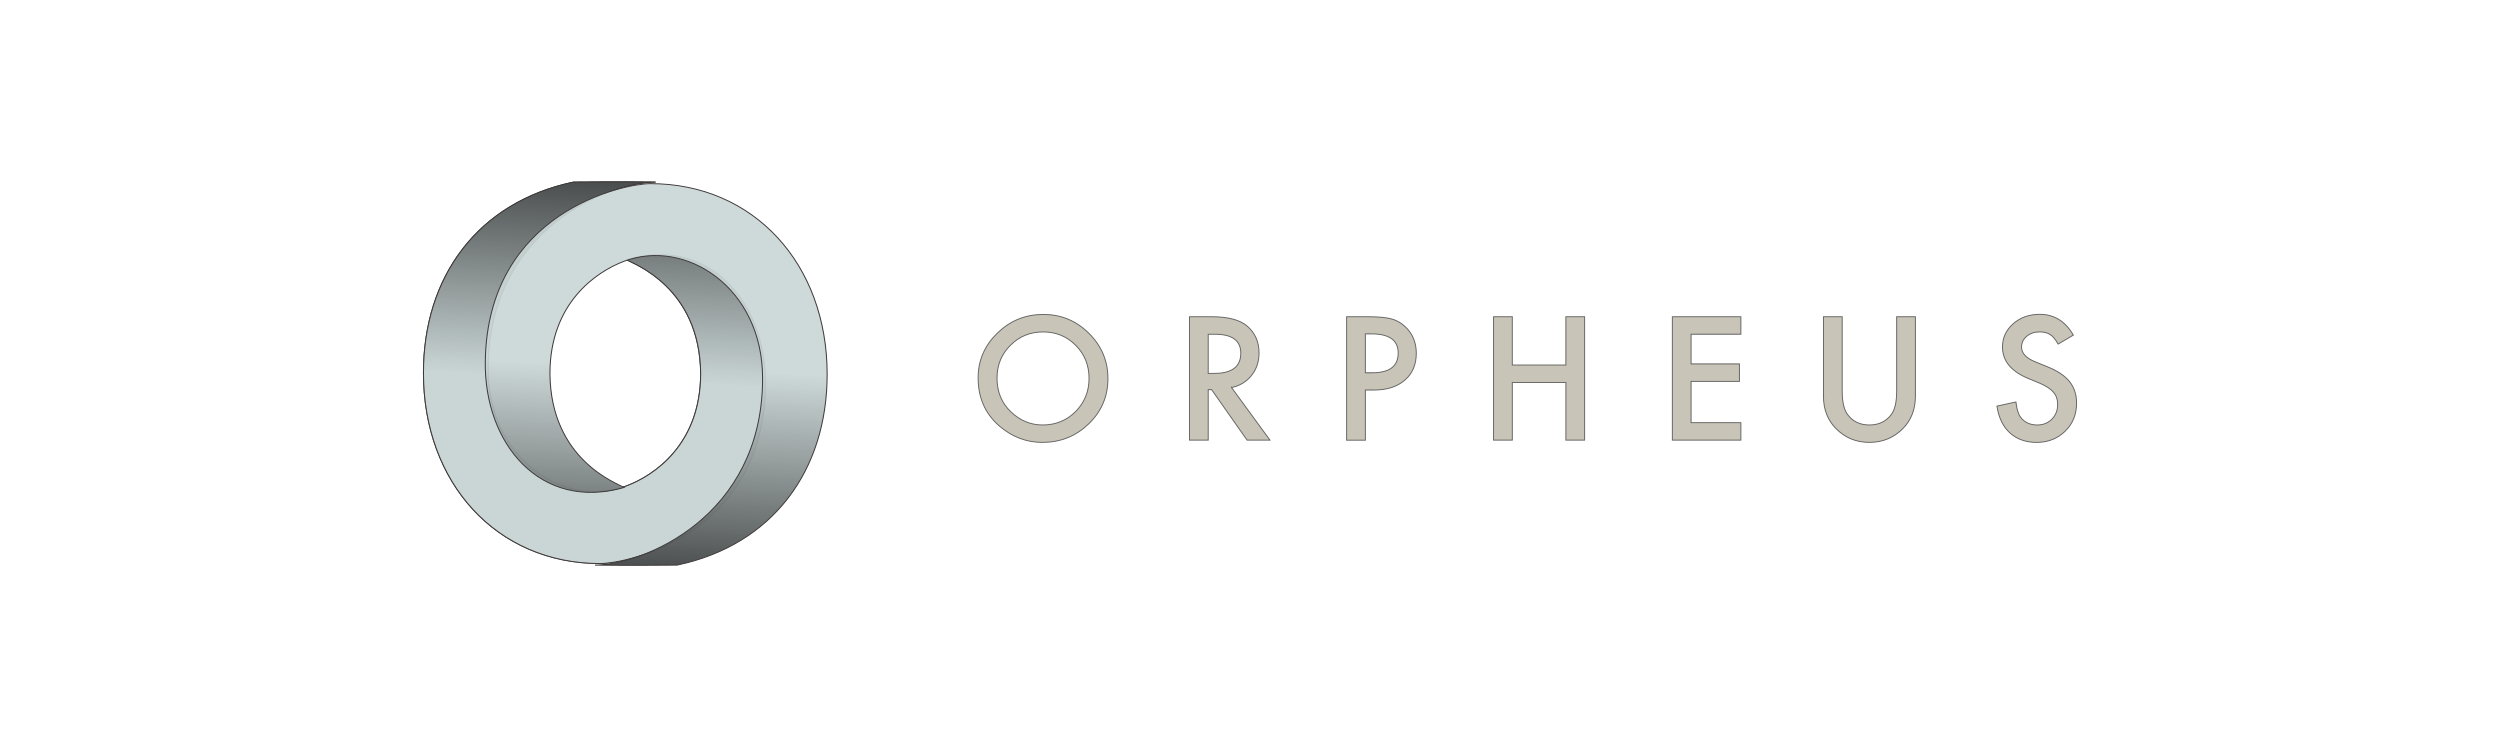
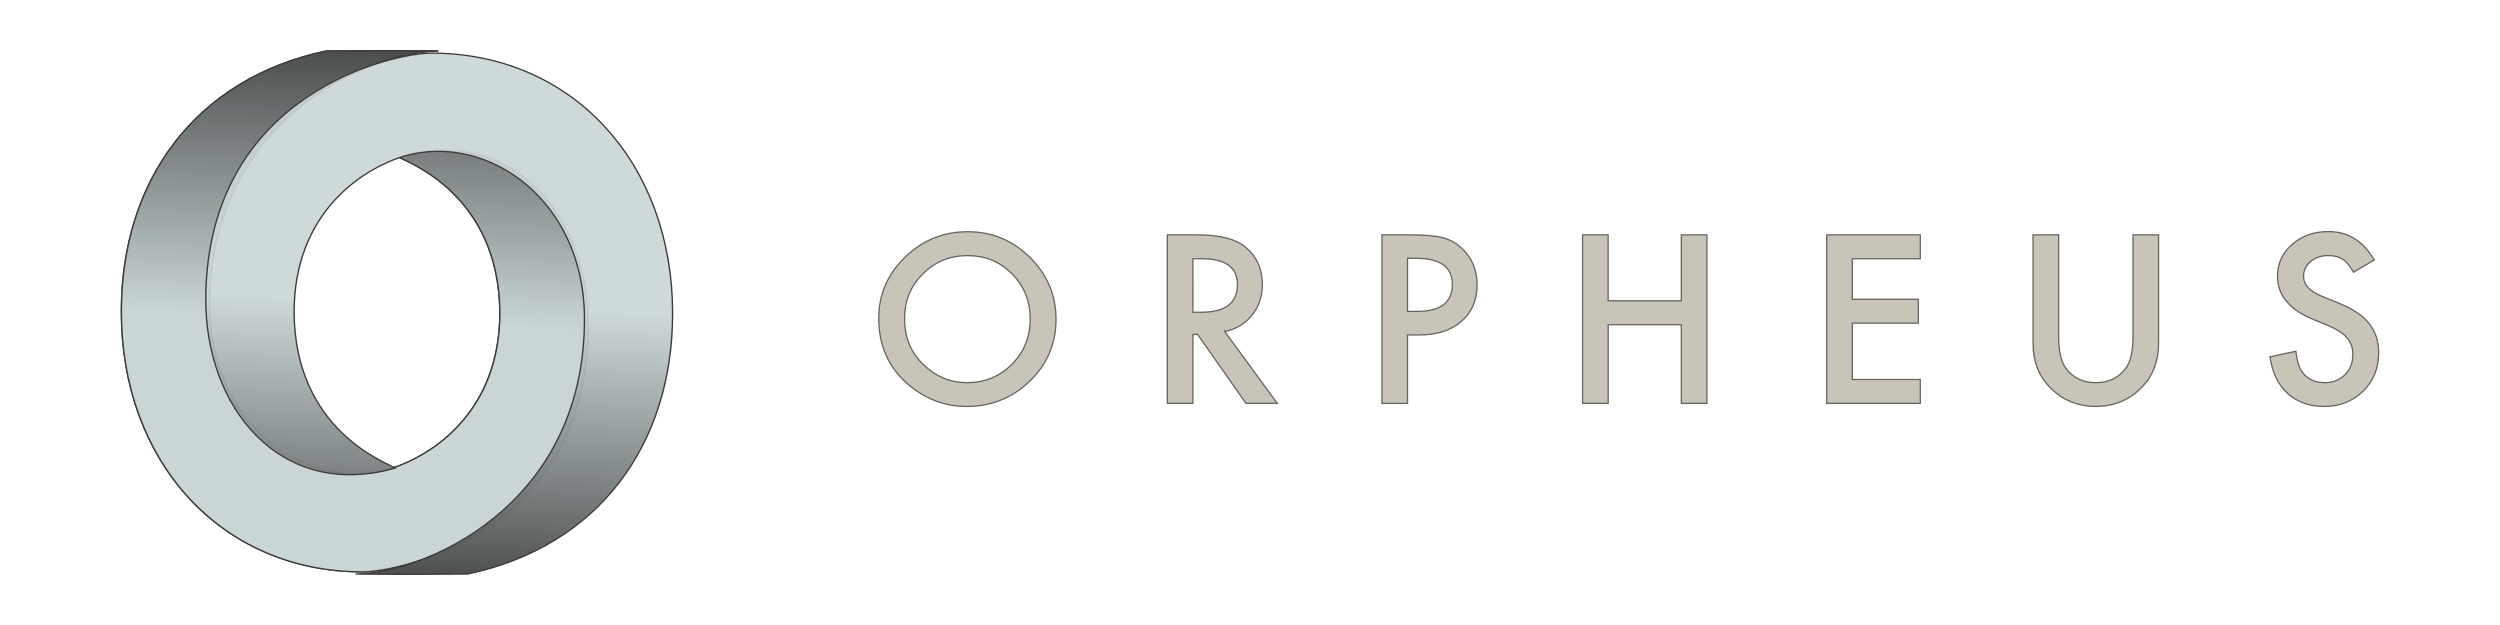
- <svg xmlns="http://www.w3.org/2000/svg" xmlns:xlink="http://www.w3.org/1999/xlink" xml:space="preserve" viewBox="0 0 1000 300" version="1.1" id="svg7">
-   <defs id="defs4">
-     <linearGradient id="b">
-       <stop offset="0" stop-color="#fff" id="stop1" />
-       <stop offset="1" style="stop-color:#2c2c2c;stop-opacity:1" id="stop2" />
-     </linearGradient>
-     <linearGradient id="a">
-       <stop offset="0" stop-color="#fff" id="stop3" />
-       <stop offset="1" style="stop-color:#2a2a2a;stop-opacity:1" id="stop4" />
-     </linearGradient>
-     <linearGradient xlink:href="#a" id="d" x1="-553.27" x2="-666.12" y1="525.91" y2="413.05" gradientTransform="matrix(-1.15967 0 0 .9987 -614.19 -388.84)" gradientUnits="userSpaceOnUse" />
-     <linearGradient xlink:href="#a" id="e" x1="-553.27" x2="-715.525" y1="525.91" y2="365.122" gradientTransform="matrix(-1.15967 0 0 .9987 -613.356 -389.193)" gradientUnits="userSpaceOnUse" />
-     <linearGradient xlink:href="#linearGradient6" id="linearGradient1" gradientUnits="userSpaceOnUse" gradientTransform="matrix(-0.99884,0,0,0.9987,-529.01,-388.84)" x1="-525.084" y1="468.773" x2="-530.577" y2="354.365" />
-     <linearGradient id="linearGradient6">
-       <stop offset="0" id="stop5" style="stop-color:#cad6d6;stop-opacity:0.927;" />
-       <stop stop-color="#fff" offset="1" id="stop6" style="stop-color:#19191a;stop-opacity:1;" />
+ <svg xmlns="http://www.w3.org/2000/svg" xmlns:xlink="http://www.w3.org/1999/xlink" width="200" height="50">
+   <defs>
+     <linearGradient id="A" x1="-4.535" y1="79.323" x2=".952" y2="-34.936" gradientUnits="userSpaceOnUse">
+       <stop offset="0" stop-color="#cad6d6" stop-opacity=".927" />
+       <stop stop-color="#19191a" offset="1" />
    </linearGradient>
  </defs>
-   <g id="g8">
-     <g id="g1" transform="matrix(1.012377,0,0,0.9527517,169.3862,72.97885)" style="display:inline;stroke-width:0.406;stroke-dasharray:none">
-       <path d="M 80.177,32.442 C 113.355,22.316 135.502,50.89 135.075,85.23 134.29,148.273 80.199,160 69.836,160 28.944,160 0,126.204 0,79.964 0,39.625 21.44,8.343 59.253,-0.154 c 10.365,-0.015 14.115,-0.222 32.473,0 C 73.052,-0.085 25.502,19.764 25.502,78.251 c 0,38.141 30.413,58.96 54.792,49.138 C 91.208,122.992 109.526,109.904 109.526,80.218 109.24,44.024 82.984,34.123 80.177,32.442 Z" color="#000000" fill="url(#linearGradient3002)" id="use8" style="display:inline;fill:url(#linearGradient1);fill-rule:evenodd;stroke:#3f3a3a;stroke-width:0.406;stroke-dasharray:none" />
-       <use x="0" y="0" xlink:href="#use8" fill="#3f3a3a" stroke="#3f3a3a" id="use10" style="display:inline;stroke-width:0.406;stroke-dasharray:none" />
-       <use x="0" y="0" xlink:href="#use8" transform="rotate(180,79.75,80.25)" fill="#3f3a3a" stroke="#3f3a3a" id="use11" style="display:inline;stroke-width:0.406;stroke-dasharray:none" />
+   <g transform="matrix(.273098 0 0 .273098 -36.54903 -15.81102)">
+     <g transform="matrix(1.012377 0 0 .952752 169.3862 72.97885)" stroke-width=".406">
+       <path d="M80.177 32.442C113.355 22.316 135.502 50.89 135.075 85.23 134.29 148.273 80.199 160 69.836 160 28.944 160 0 126.204 0 79.964 0 39.625 21.44 8.343 59.253-.154c10.365-.015 14.115-.222 32.473 0C73.052-.085 25.502 19.764 25.502 78.251c0 38.141 30.413 58.96 54.792 49.138 10.914-4.397 29.232-17.484 29.232-47.171-.287-36.194-26.542-46.095-29.349-47.776z" fill="url(#A)" id="B" fill-rule="evenodd" stroke="#3f3a3a" stroke-width=".406" stroke-dasharray="none" />
+       <g fill="#3f3a3a" stroke="#3f3a3a">
+         <use xlink:href="#B" />
+         <use xlink:href="#B" transform="rotate(180 79.75 80.25)" />
+       </g>
    </g>
-     <g aria-label="ORPHEUS" style="font-weight:500;font-size:7.444px;font-family:&quot;DM Mono&quot;;-inkscape-font-specification:&quot;DM Mono, Medium&quot;;text-align:center;letter-spacing:2.619px;text-anchor:middle;fill:#c8c4b7;stroke:#000;stroke-width:.043;stroke-opacity:.84;stop-color:#000" id="g7">
-       <path d="M24.016 9.96q0-1.184.869-2.034.865-.85 2.078-.85 1.2 0 2.058.857.861.858.861 2.06 0 1.211-.865 2.054-.869.847-2.097.847-1.087 0-1.952-.752-.952-.833-.952-2.181zm.854.012q0 .93.625 1.53.622.6 1.436.6.883 0 1.49-.61.607-.619.607-1.506 0-.897-.6-1.504-.596-.61-1.475-.61-.876 0-1.48.61-.603.603-.603 1.49zM35.467 10.4l1.738 2.392h-1.036l-1.603-2.297h-.153v2.297h-.847V7.18h.993q1.112 0 1.606.418.545.466.545 1.229 0 .596-.341 1.025-.342.429-.902.549zm-1.054-.643h.27q1.202 0 1.202-.92 0-.86-1.17-.86h-.302ZM41.514 10.513v2.28h-.847V7.18h.96q.705 0 1.065.099.363.098.64.37.483.473.483 1.193 0 .77-.516 1.22-.517.451-1.392.451zm0-.785h.316q1.167 0 1.167-.897 0-.87-1.203-.87h-.28zM48.153 9.376h2.42V7.18h.848v5.612h-.847v-2.62h-2.42v2.62h-.848V7.18h.847zM58.482 7.976h-2.25v1.349h2.184v.796h-2.184v1.875h2.25v.796h-3.097V7.18h3.097zM63.06 7.18v3.38q0 .724.236 1.058.353.484.992.484.644 0 .996-.484.237-.323.237-1.057V7.18h.846v3.612q0 .887-.552 1.461-.622.64-1.527.64t-1.522-.64q-.553-.574-.553-1.46V7.18Z" style="font-weight:400;font-family:Futura;-inkscape-font-specification:&quot;Futura, Normal&quot;;text-align:start;text-anchor:start;stroke:#4d4d4d" transform="matrix(8.85244 0 0 8.79788 178.647 63.52)" id="path6" />
-       <path d="m73.505 8.016-.687.408q-.193-.335-.367-.437-.182-.116-.47-.116-.352 0-.585.2-.232.196-.232.494 0 .411.61.662l.56.229q.684.276 1 .676.316.396.316.974 0 .774-.516 1.28-.52.508-1.29.508-.731 0-1.207-.432-.469-.433-.585-1.218l.857-.189q.059.494.204.683.262.364.763.364.396 0 .658-.266.262-.265.262-.672 0-.164-.047-.298-.044-.138-.142-.25-.095-.117-.247-.215-.153-.102-.364-.193l-.541-.225q-1.153-.487-1.153-1.425 0-.632.484-1.058.483-.429 1.203-.429.97 0 1.516.945z" style="font-weight:400;font-family:Futura;-inkscape-font-specification:&quot;Futura, Normal&quot;;text-align:start;text-anchor:start;display:inline;stroke:#4d4d4d" transform="matrix(8.85244 0 0 8.79788 178.647 63.52)" id="path7" />
-     </g>
+     <path d="M391.247 151.147q0-10.417 7.693-17.895 7.657-7.478 18.395-7.478 10.623 0 18.218 7.54 7.622 7.549 7.622 18.124 0 10.654-7.657 18.071-7.693 7.452-18.564 7.452-9.623 0-17.28-6.616-8.428-7.329-8.428-19.188zm7.56.106q0 8.182 5.533 13.461 5.506 5.279 12.712 5.279 7.817 0 13.19-5.367 5.373-5.446 5.373-13.25 0-7.892-5.311-13.232-5.276-5.367-13.057-5.367-7.755 0-13.102 5.367-5.338 5.305-5.338 13.109zm93.809 3.765l15.386 21.045h-9.171l-14.19-20.209h-1.354v20.209h-7.498V126.689h8.79q9.844 0 14.217 3.678 4.825 4.1 4.825 10.813 0 5.244-3.019 9.018-3.028 3.774-7.985 4.83zm-9.33-5.657h2.39q10.641 0 10.641-8.094 0-7.566-10.357-7.566h-2.673zm62.861 6.651v20.059h-7.498V126.689h8.498q6.241 0 9.428.871 3.213.862 5.666 3.255 4.276 4.161 4.276 10.496 0 6.774-4.568 10.733-4.577 3.968-12.323 3.968zm0-6.906h2.797q10.331 0 10.331-7.892 0-7.654-10.649-7.654h-2.479zm58.771-3.097h21.423V126.689h7.507v49.374h-7.498v-23.05h-21.423v23.05h-7.507V126.689h7.498zm91.437-12.317h-19.918V145.56h19.334v7.003h-19.334v16.496h19.918v7.003H668.939V126.689h27.416zm40.526-7.003v29.737q0 6.37 2.089 9.308 3.125 4.258 8.782 4.258 5.701 0 8.817-4.258 2.098-2.842 2.098-9.299V126.689h7.489v31.778q0 7.804-4.887 12.854-5.506 5.631-13.518 5.631-8.011 0-13.473-5.631-4.895-5.05-4.895-12.845V126.689zm92.464 7.355l-6.082 3.59q-1.709-2.947-3.249-3.845-1.611-1.021-4.161-1.021-3.116 0-5.179 1.76-2.054 1.724-2.054 4.346 0 3.616 5.4 5.824l4.957 2.015q6.055 2.428 8.852 5.947 2.797 3.484 2.797 8.569 0 6.81-4.568 11.261-4.603 4.469-11.42 4.469-6.471 0-10.685-3.801-4.152-3.809-5.179-10.716l7.587-1.663q.522 4.346 1.806 6.009 2.319 3.202 6.754 3.202 3.506 0 5.825-2.34 2.319-2.331 2.319-5.912 0-1.443-.416-2.622-.39-1.214-1.257-2.199-.841-1.029-2.187-1.892-1.354-.897-3.222-1.698l-4.789-1.98q-10.207-4.285-10.207-12.537 0-5.56 4.285-9.308 4.276-3.774 10.649-3.774 8.587 0 13.42 8.314z" stroke-opacity=".84" fill="#c8c4b7" stroke="#4d4d4d" stroke-width=".378" />
  </g>
</svg>
